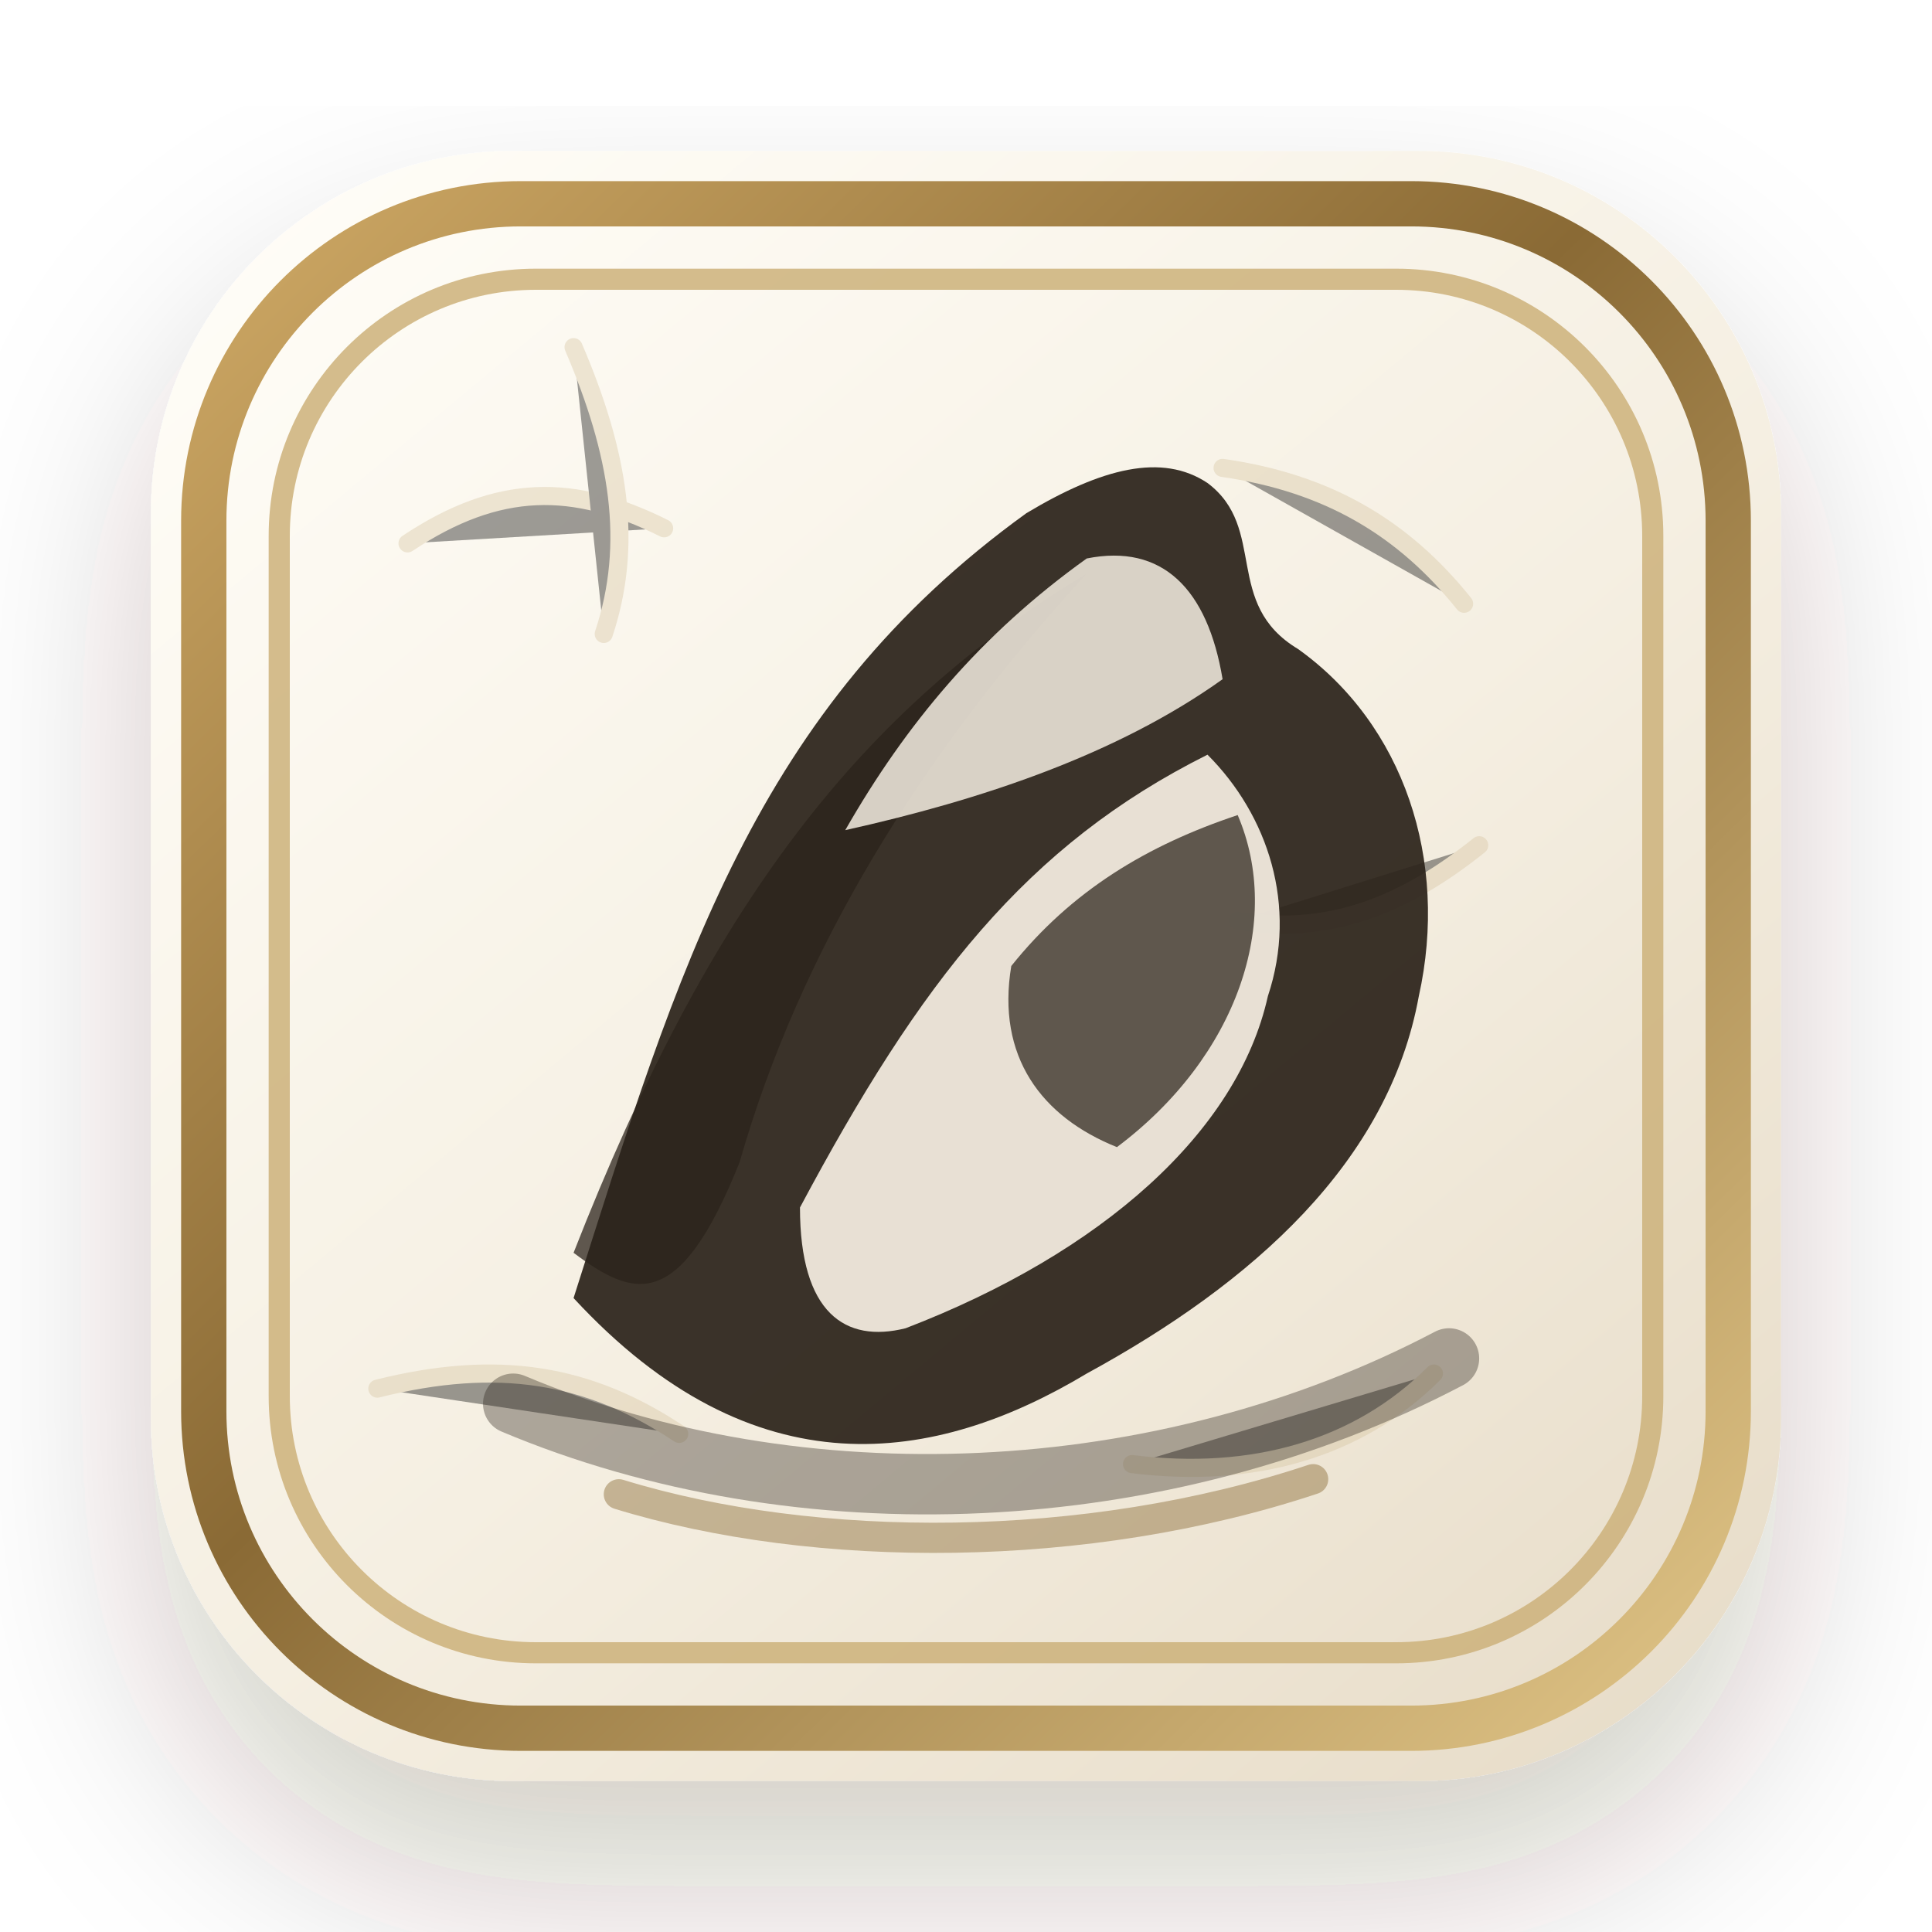
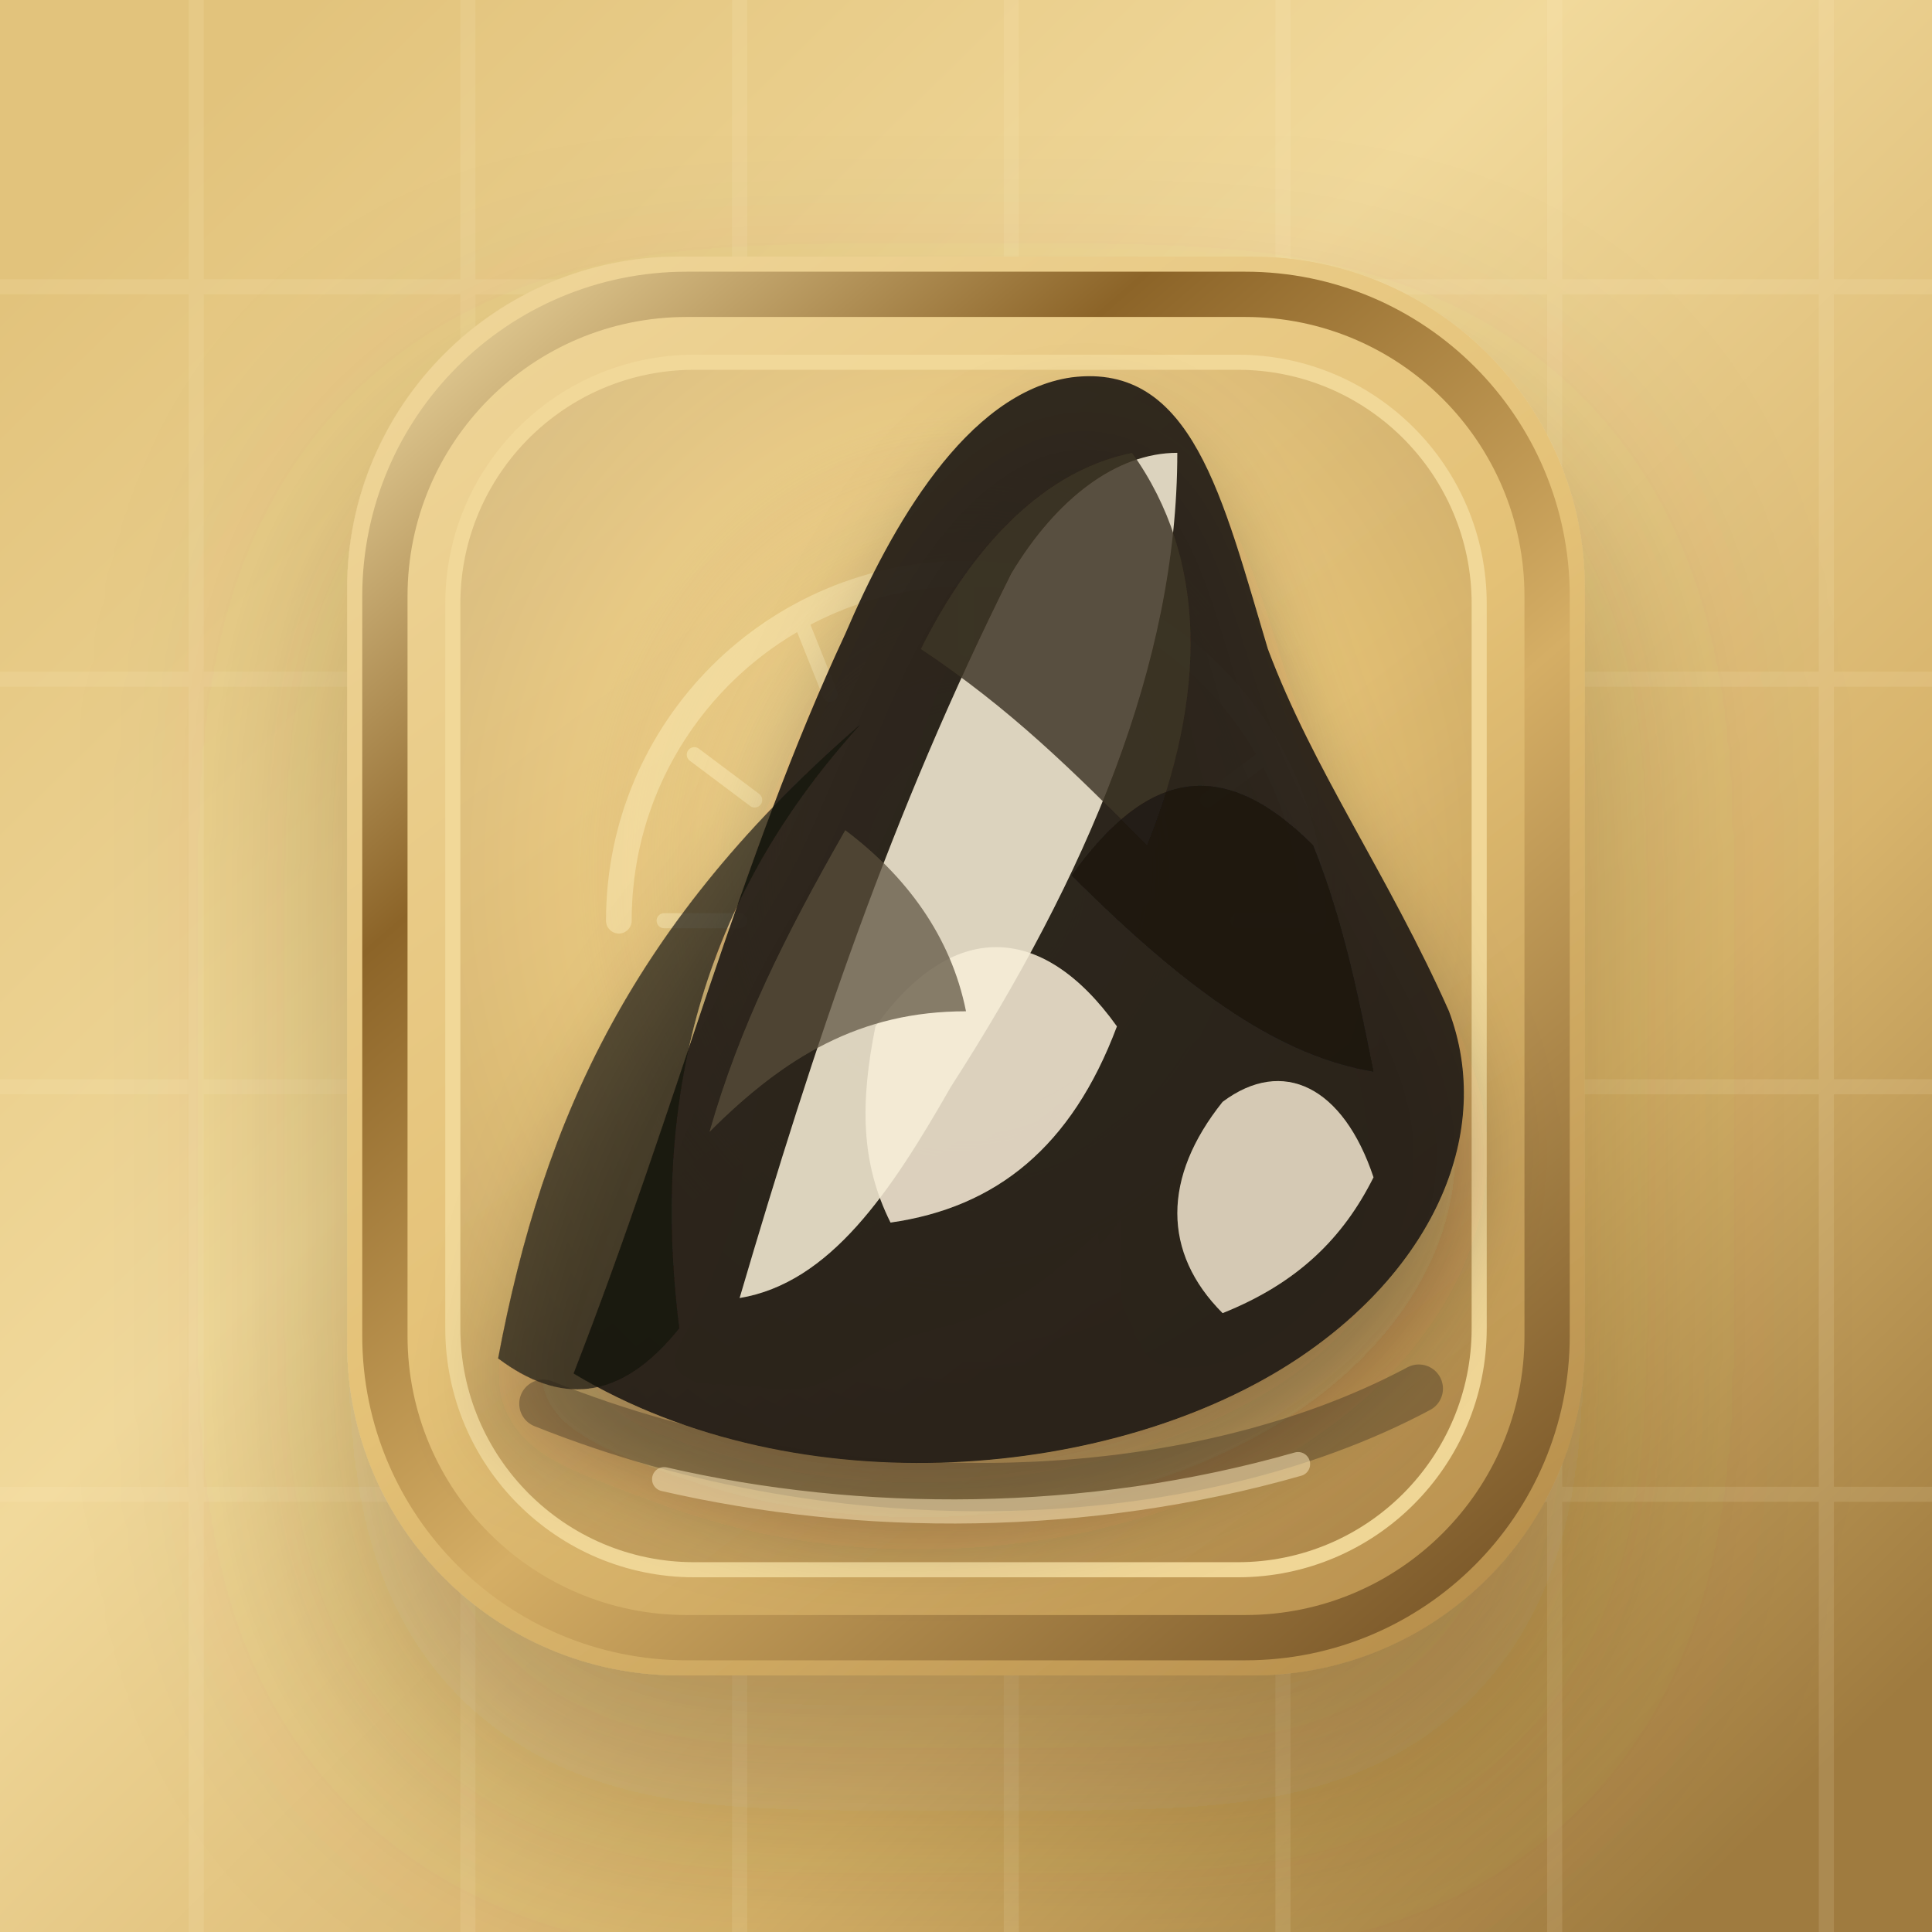
<svg xmlns="http://www.w3.org/2000/svg" viewBox="0 0 128 128">
  <defs>
-     <linearGradient id="paper" x1="18" y1="12" x2="108" y2="120" gradientUnits="userSpaceOnUse">
-       <stop stop-color="#fffdf7" />
-       <stop offset="0.54" stop-color="#f5efe2" />
-       <stop offset="1" stop-color="#e7dcc8" />
+     <linearGradient id="field" x1="10" y1="10" x2="118" y2="120" gradientUnits="userSpaceOnUse">
+       <stop stop-color="#e2c37c" />
+       <stop offset="0.38" stop-color="#f1d99b" />
+       <stop offset="0.72" stop-color="#d8b46c" />
+       <stop offset="1" stop-color="#9f7b3f" />
    </linearGradient>
-     <linearGradient id="gold" x1="19" y1="18" x2="109" y2="110" gradientUnits="userSpaceOnUse">
-       <stop stop-color="#c7a260" />
-       <stop offset="0.45" stop-color="#8a6a35" />
-       <stop offset="1" stop-color="#d9bd80" />
+     <linearGradient id="panel" x1="28" y1="18" x2="100" y2="112" gradientUnits="userSpaceOnUse">
+       <stop stop-color="#efd69a" />
+       <stop offset="0.5" stop-color="#e4c176" />
+       <stop offset="1" stop-color="#b38a48" />
    </linearGradient>
-     <filter id="shadow" x="-20%" y="-20%" width="140%" height="150%">
-       <feDropShadow dx="0" dy="7" stdDeviation="7" flood-color="#3b2b18" flood-opacity="0.22" />
+     <linearGradient id="edge" x1="24" y1="18" x2="104" y2="110" gradientUnits="userSpaceOnUse">
+       <stop stop-color="#f6e3ad" />
+       <stop offset="0.28" stop-color="#8c6428" />
+       <stop offset="0.58" stop-color="#d5ae65" />
+       <stop offset="1" stop-color="#6d4b20" />
+     </linearGradient>
+     <radialGradient id="glow" cx="50%" cy="42%" r="65%">
+       <stop stop-color="#f9e7ad" stop-opacity="0.75" />
+       <stop offset="0.58" stop-color="#d9b66b" stop-opacity="0.18" />
+       <stop offset="1" stop-color="#6a4b24" stop-opacity="0.18" />
+     </radialGradient>
+     <filter id="softShadow" x="-28%" y="-24%" width="156%" height="164%">
+       <feDropShadow dx="0" dy="9" stdDeviation="8" flood-color="#5f411e" flood-opacity="0.35" />
+     </filter>
+     <filter id="stoneShadow" x="-24%" y="-18%" width="148%" height="148%">
+       <feDropShadow dx="0" dy="4" stdDeviation="3" flood-color="#2a2117" flood-opacity="0.35" />
    </filter>
  </defs>
-   <rect x="10" y="10" width="108" height="108" rx="24" fill="url(#paper)" filter="url(#shadow)" />
-   <rect x="13.5" y="13.5" width="101" height="101" rx="21" fill="none" stroke="url(#gold)" stroke-width="3" />
-   <rect x="18.5" y="18.5" width="91" height="91" rx="17" fill="none" stroke="#cdb17a" stroke-width="1.4" opacity="0.85" />
-   <g opacity="0.38" stroke="#d4c29f" stroke-width="1.2" stroke-linecap="round">
-     <path d="M27 36c6-4 11-4 17-1" />
-     <path d="M81 31c7 1 12 4 16 9" />
-     <path d="M25 92c8-2 14-1 20 3" />
-     <path d="M75 97c8 1 15-1 20-6" />
-     <path d="M38 23c3 7 4 13 2 19" />
-     <path d="M98 56c-5 4-10 6-16 5" />
+   <rect width="128" height="128" fill="url(#field)" />
+   <g opacity="0.13" stroke="#fff2c7" stroke-width="1">
+     <path d="M13 0v128M31 0v128M49 0v128M67 0v128M85 0v128M103 0v128M121 0v128" />
+     <path d="M0 19h128M0 45h128M0 72h128M0 99h128" />
  </g>
-   <g fill="#2a2219">
-     <path d="M38 86c7-22 12-39 30-52 5-3 9-4 12-2 4 3 1 8 6 11 7 5 10 14 8 23-2 11-11 19-22 25-10 6-22 8-34-5Z" opacity="0.92" />
-     <path d="M53 80c8-15 15-24 27-30 4 4 6 10 4 16-2 9-11 17-24 22-4 1-7-1-7-8Z" fill="#f6efe3" opacity="0.92" />
-     <path d="M49 77c4-14 12-27 23-39-15 9-25 22-34 45 4 3 7 4 11-6Z" opacity="0.74" />
-     <path d="M72 37c-7 5-12 11-16 18 9-2 18-5 25-10-1-6-4-9-9-8Z" fill="#f7f0e4" opacity="0.84" />
-     <path d="M67 64c4-5 9-8 15-10 3 7 0 16-8 22-5-2-8-6-7-12Z" opacity="0.72" />
+   <rect x="23" y="17" width="82" height="94" rx="22" fill="url(#panel)" filter="url(#softShadow)" />
+   <rect x="25.5" y="19.5" width="77" height="89" rx="20" fill="none" stroke="url(#edge)" stroke-width="3" />
+   <rect x="30" y="24" width="68" height="80" rx="16" fill="url(#glow)" stroke="#f1d899" stroke-width="1" opacity="0.96" />
+   <g opacity="0.44" fill="none" stroke="#fff1bf" stroke-linecap="round">
+     <path d="M41 61a23 23 0 0 1 46 0" stroke-width="1.7" />
+     <path d="M64 38v5M75 41l-2 5M84 50l-4 3M87 61h-5M44 61h5M46 50l4 3M53 41l2 5" />
  </g>
-   <path d="M34 93c19 8 43 7 62-3" fill="none" stroke="#2a2219" stroke-width="4" stroke-linecap="round" opacity="0.36" />
-   <path d="M41 99c13 4 31 4 46-1" fill="none" stroke="#8a6a35" stroke-width="2" stroke-linecap="round" opacity="0.45" />
+   <g filter="url(#stoneShadow)">
+     <path d="M38 91c7-18 11-34 18-49 3-7 8-16 15-17 8-1 10 8 13 18 3 8 8 15 12 24 3 8-1 17-10 23-12 8-33 10-48 1Z" fill="#211b14" opacity="0.92" />
+     <path d="M49 86c5-17 10-32 18-48 3-5 7-8 11-8 0 14-6 28-15 42-4 7-8 13-14 14Z" fill="#eee5cf" opacity="0.9" />
+     <path d="M61 43c4-8 9-12 14-13 5 7 5 16 1 26-5-5-9-9-15-13Z" fill="#3d3325" opacity="0.82" />
+     <path d="M71 58c5-7 10-8 16-2 2 5 3 10 4 15-6-1-12-5-20-13Z" fill="#1b160f" opacity="0.78" />
+     <path d="M58 68c5-7 11-7 16 0-3 8-8 12-15 13-2-4-2-8-1-13Z" fill="#f7eed8" opacity="0.86" />
+     <path d="M81 73c4-3 8-1 10 5-2 4-5 7-10 9-4-4-4-9 0-14Z" fill="#efe4cc" opacity="0.86" />
+     <path d="M45 88c-2-16 2-29 12-40-15 13-21 26-24 42 4 3 8 3 12-2Z" fill="#14100c" opacity="0.65" />
+     <path d="M56 55c-4 7-7 13-9 20 5-5 10-8 17-8-1-5-4-9-8-12Z" fill="#5b503e" opacity="0.72" />
+   </g>
+   <path d="M36 93c20 8 43 7 58-1" fill="none" stroke="#2a2118" stroke-width="3.2" stroke-linecap="round" opacity="0.34" />
+   <path d="M44 98c13 3 28 3 42-1" fill="none" stroke="#f1ddb0" stroke-width="1.6" stroke-linecap="round" opacity="0.58" />
</svg>
